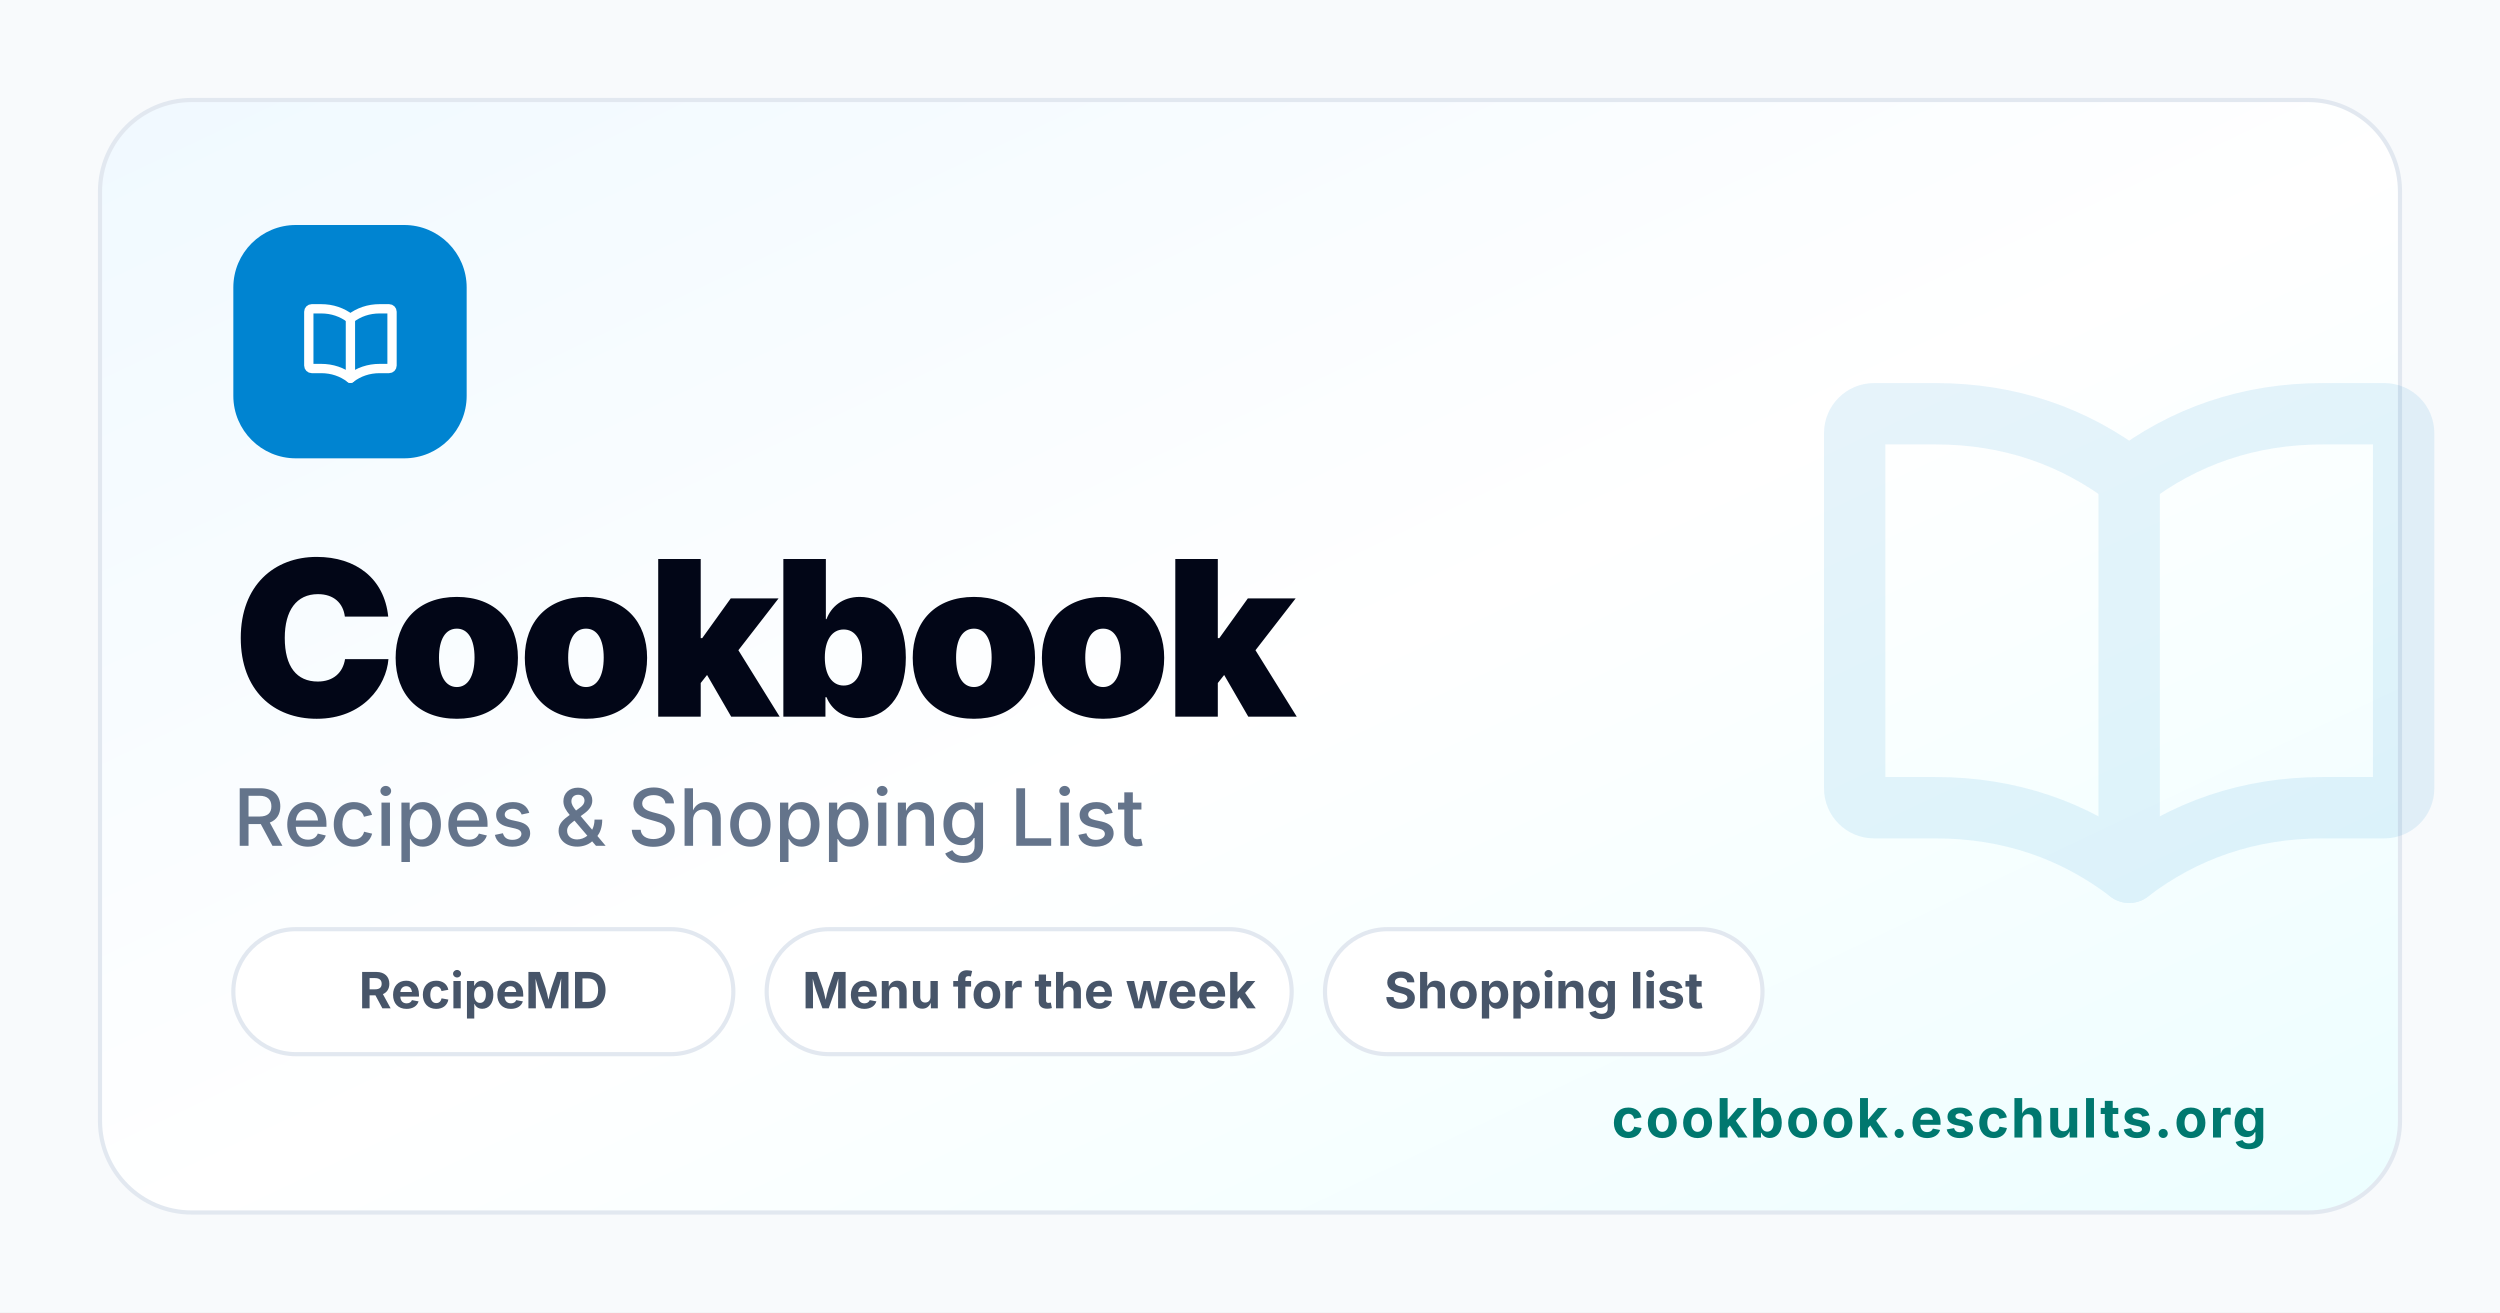
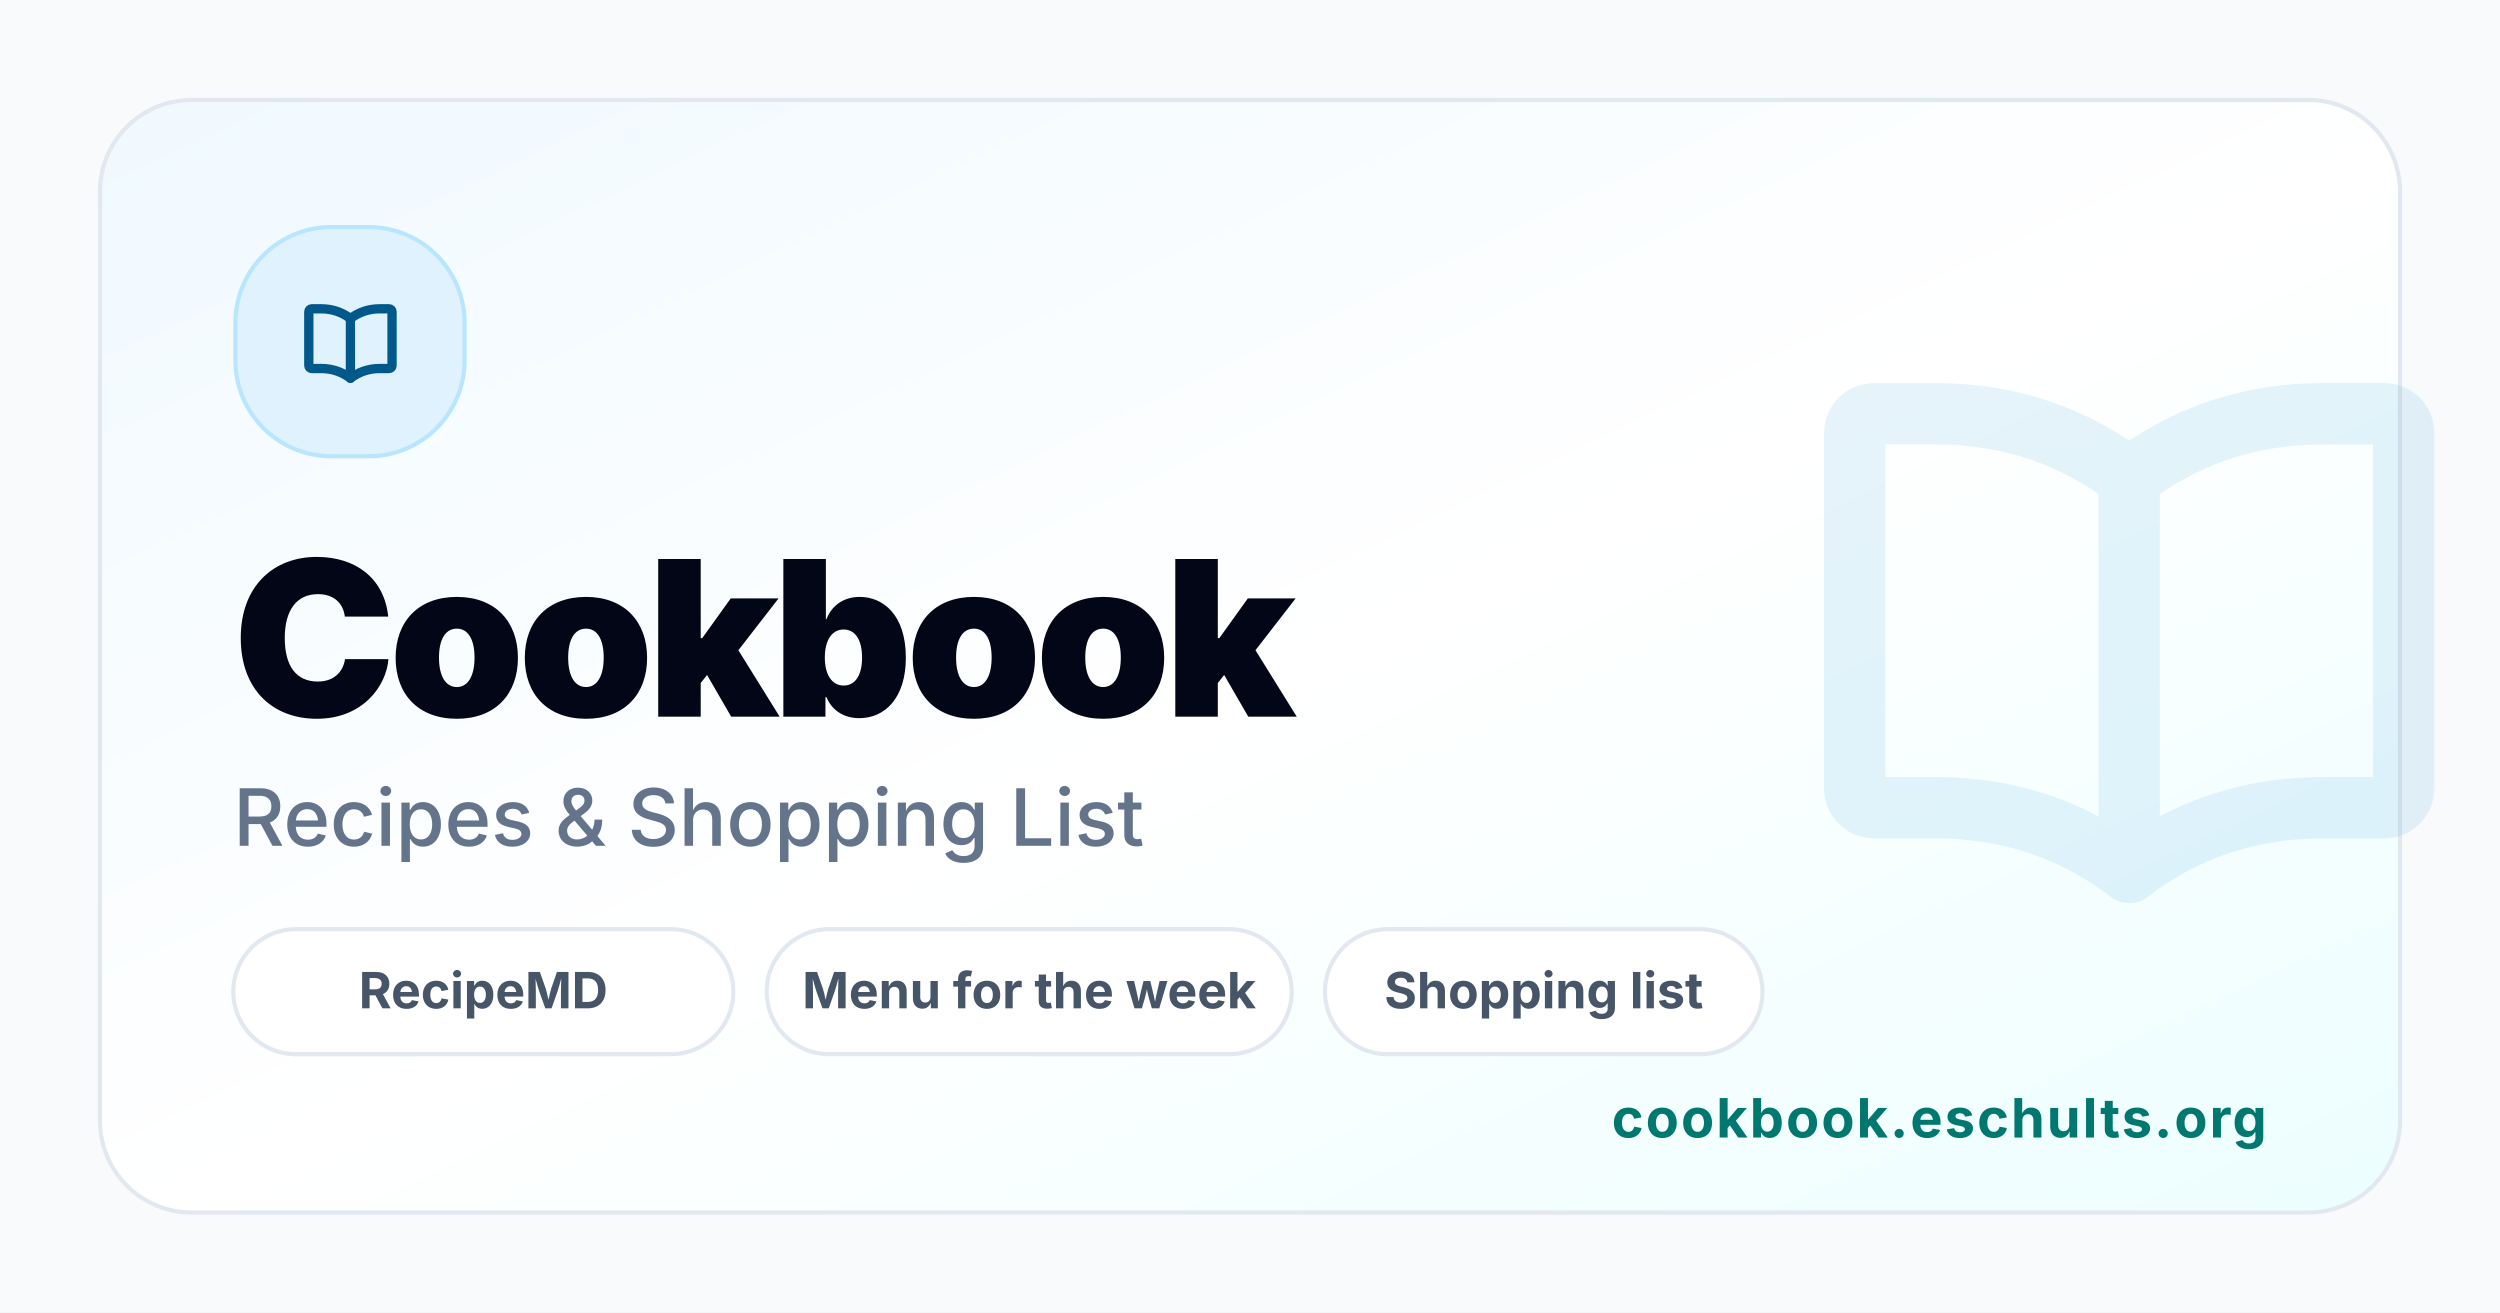
<svg xmlns="http://www.w3.org/2000/svg" width="1200" height="630" viewBox="0 0 1200 630">
  <defs>
    <linearGradient id="bg" x1="0" y1="0" x2="1" y2="1">
      <stop offset="0%" stop-color="#f0f9ff" />
      <stop offset="52%" stop-color="#ffffff" />
      <stop offset="100%" stop-color="#ecfeff" />
    </linearGradient>
    <g id="book">
      <path d="M12 7.2C10.3 5.9 8.3 5.2 6 5.2H4.1a.6.6 0 0 0-.6.6v11a.6.6 0 0 0 .6.6H6c2.3 0 4.3.7 6 2 1.7-1.3 3.7-2 6-2h1.9a.6.6 0 0 0 .6-.6v-11a.6.6 0 0 0-.6-.6H18c-2.3 0-4.3.7-6 2Z" />
      <path d="M12 7.2v12.2" />
    </g>
  </defs>
  <rect width="1200" height="630" fill="#f8fafc" />
  <rect x="48" y="48" width="1104" height="534" rx="44" fill="url(#bg)" stroke="#e2e8f0" stroke-width="2" />
  <g transform="translate(836 118) scale(15.5)" fill="none" stroke="#0084d1" stroke-width="1.9" stroke-linecap="round" stroke-linejoin="round" opacity="0.10">
    <use href="#book" />
  </g>
-   <rect x="112" y="108" width="112" height="112" rx="30" fill="#0084d1" />
-   <g transform="translate(140 136) scale(2.35)" fill="none" stroke="#ffffff" stroke-width="1.9" stroke-linecap="round" stroke-linejoin="round">
+   <rect x="113" y="109" width="110" height="110" rx="46" fill="#dff2fe" stroke="#b8e6fe" stroke-width="2" />
+   <g transform="translate(140 136) scale(2.35)" fill="none" stroke="#00598a" stroke-width="1.9" stroke-linecap="round" stroke-linejoin="round">
    <use href="#book" />
  </g>
  <text x="112" y="344" font-family="Inter" font-weight="900" font-size="104" letter-spacing="-3" fill="#020617">Cookbook</text>
  <text x="112" y="406" font-family="Inter" font-weight="500" font-size="38" fill="#64748b">Recipes &amp; Shopping List</text>
  <g font-family="Inter" font-weight="700" font-size="24" fill="#475569">
    <rect x="112" y="446" width="240" height="60" rx="30" fill="#ffffff" stroke="#e2e8f0" stroke-width="2" />
    <text x="232" y="484" text-anchor="middle">RecipeMD</text>
    <rect x="368" y="446" width="252" height="60" rx="30" fill="#ffffff" stroke="#e2e8f0" stroke-width="2" />
    <text x="494" y="484" text-anchor="middle">Menu for the week</text>
    <rect x="636" y="446" width="210" height="60" rx="30" fill="#ffffff" stroke="#e2e8f0" stroke-width="2" />
    <text x="741" y="484" text-anchor="middle">Shopping list</text>
  </g>
  <text x="1088" y="546" text-anchor="end" font-family="Inter" font-weight="700" font-size="26" letter-spacing="1" fill="#00786f">cookbook.eschults.org</text>
</svg>
